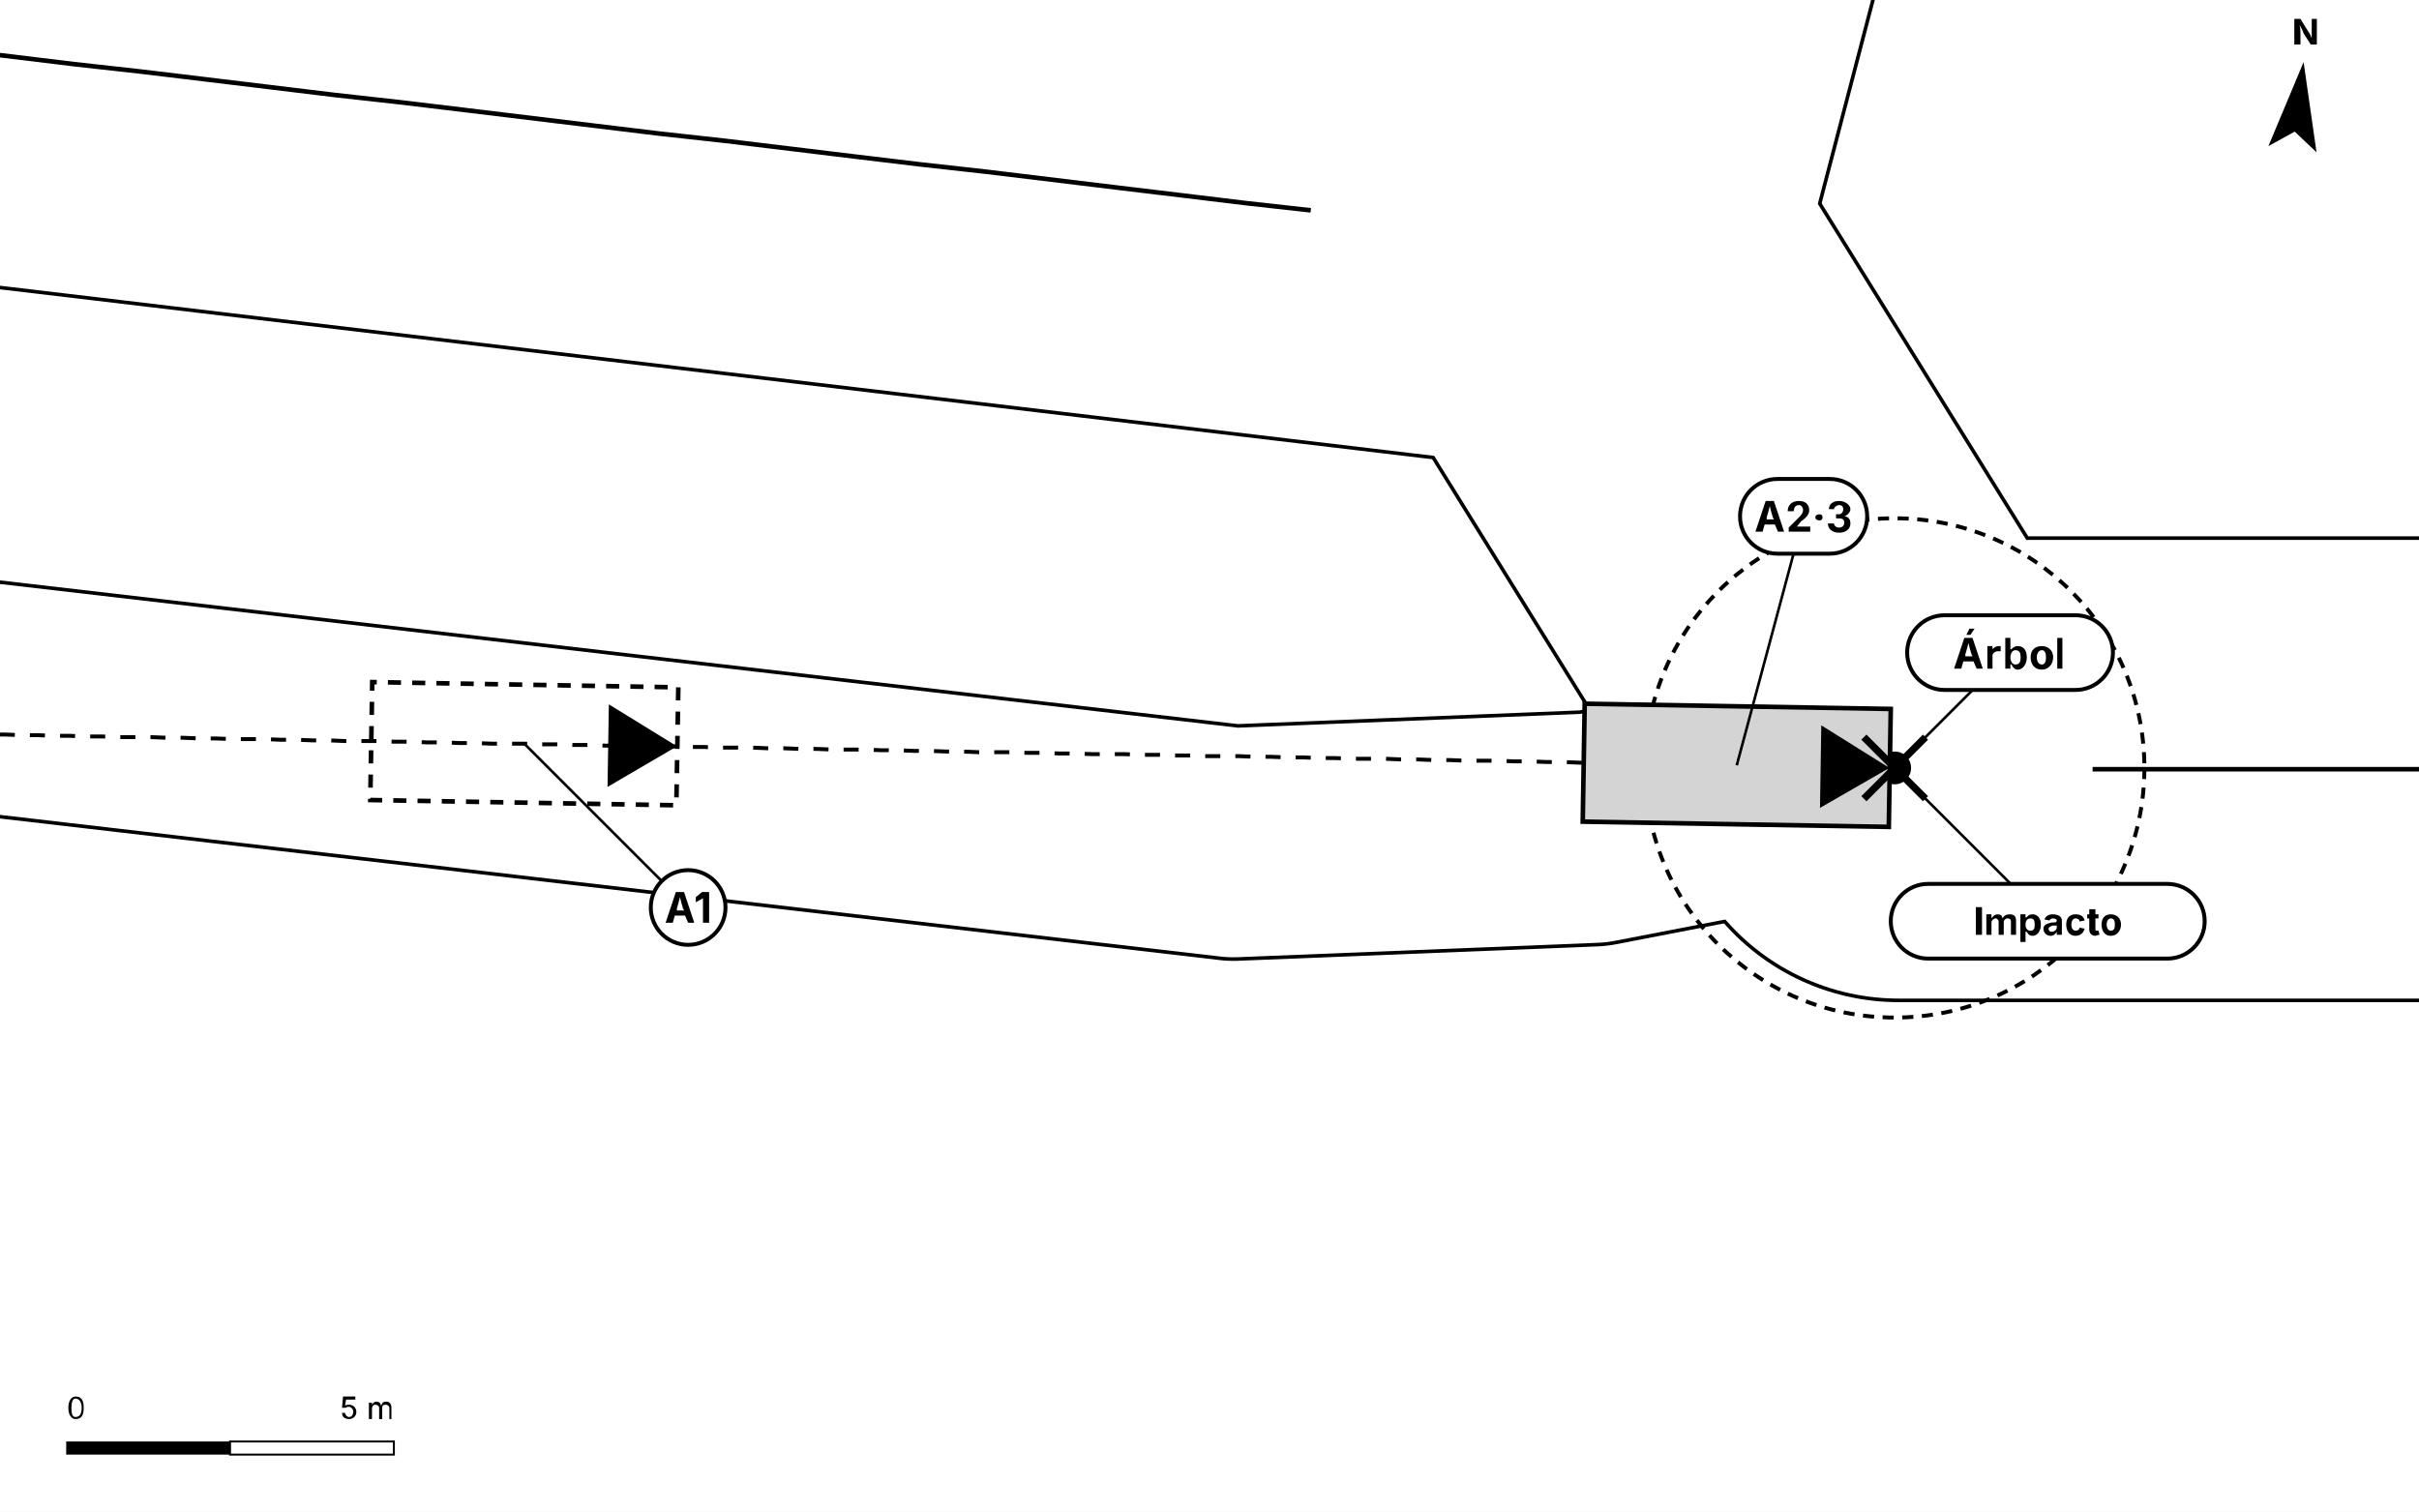
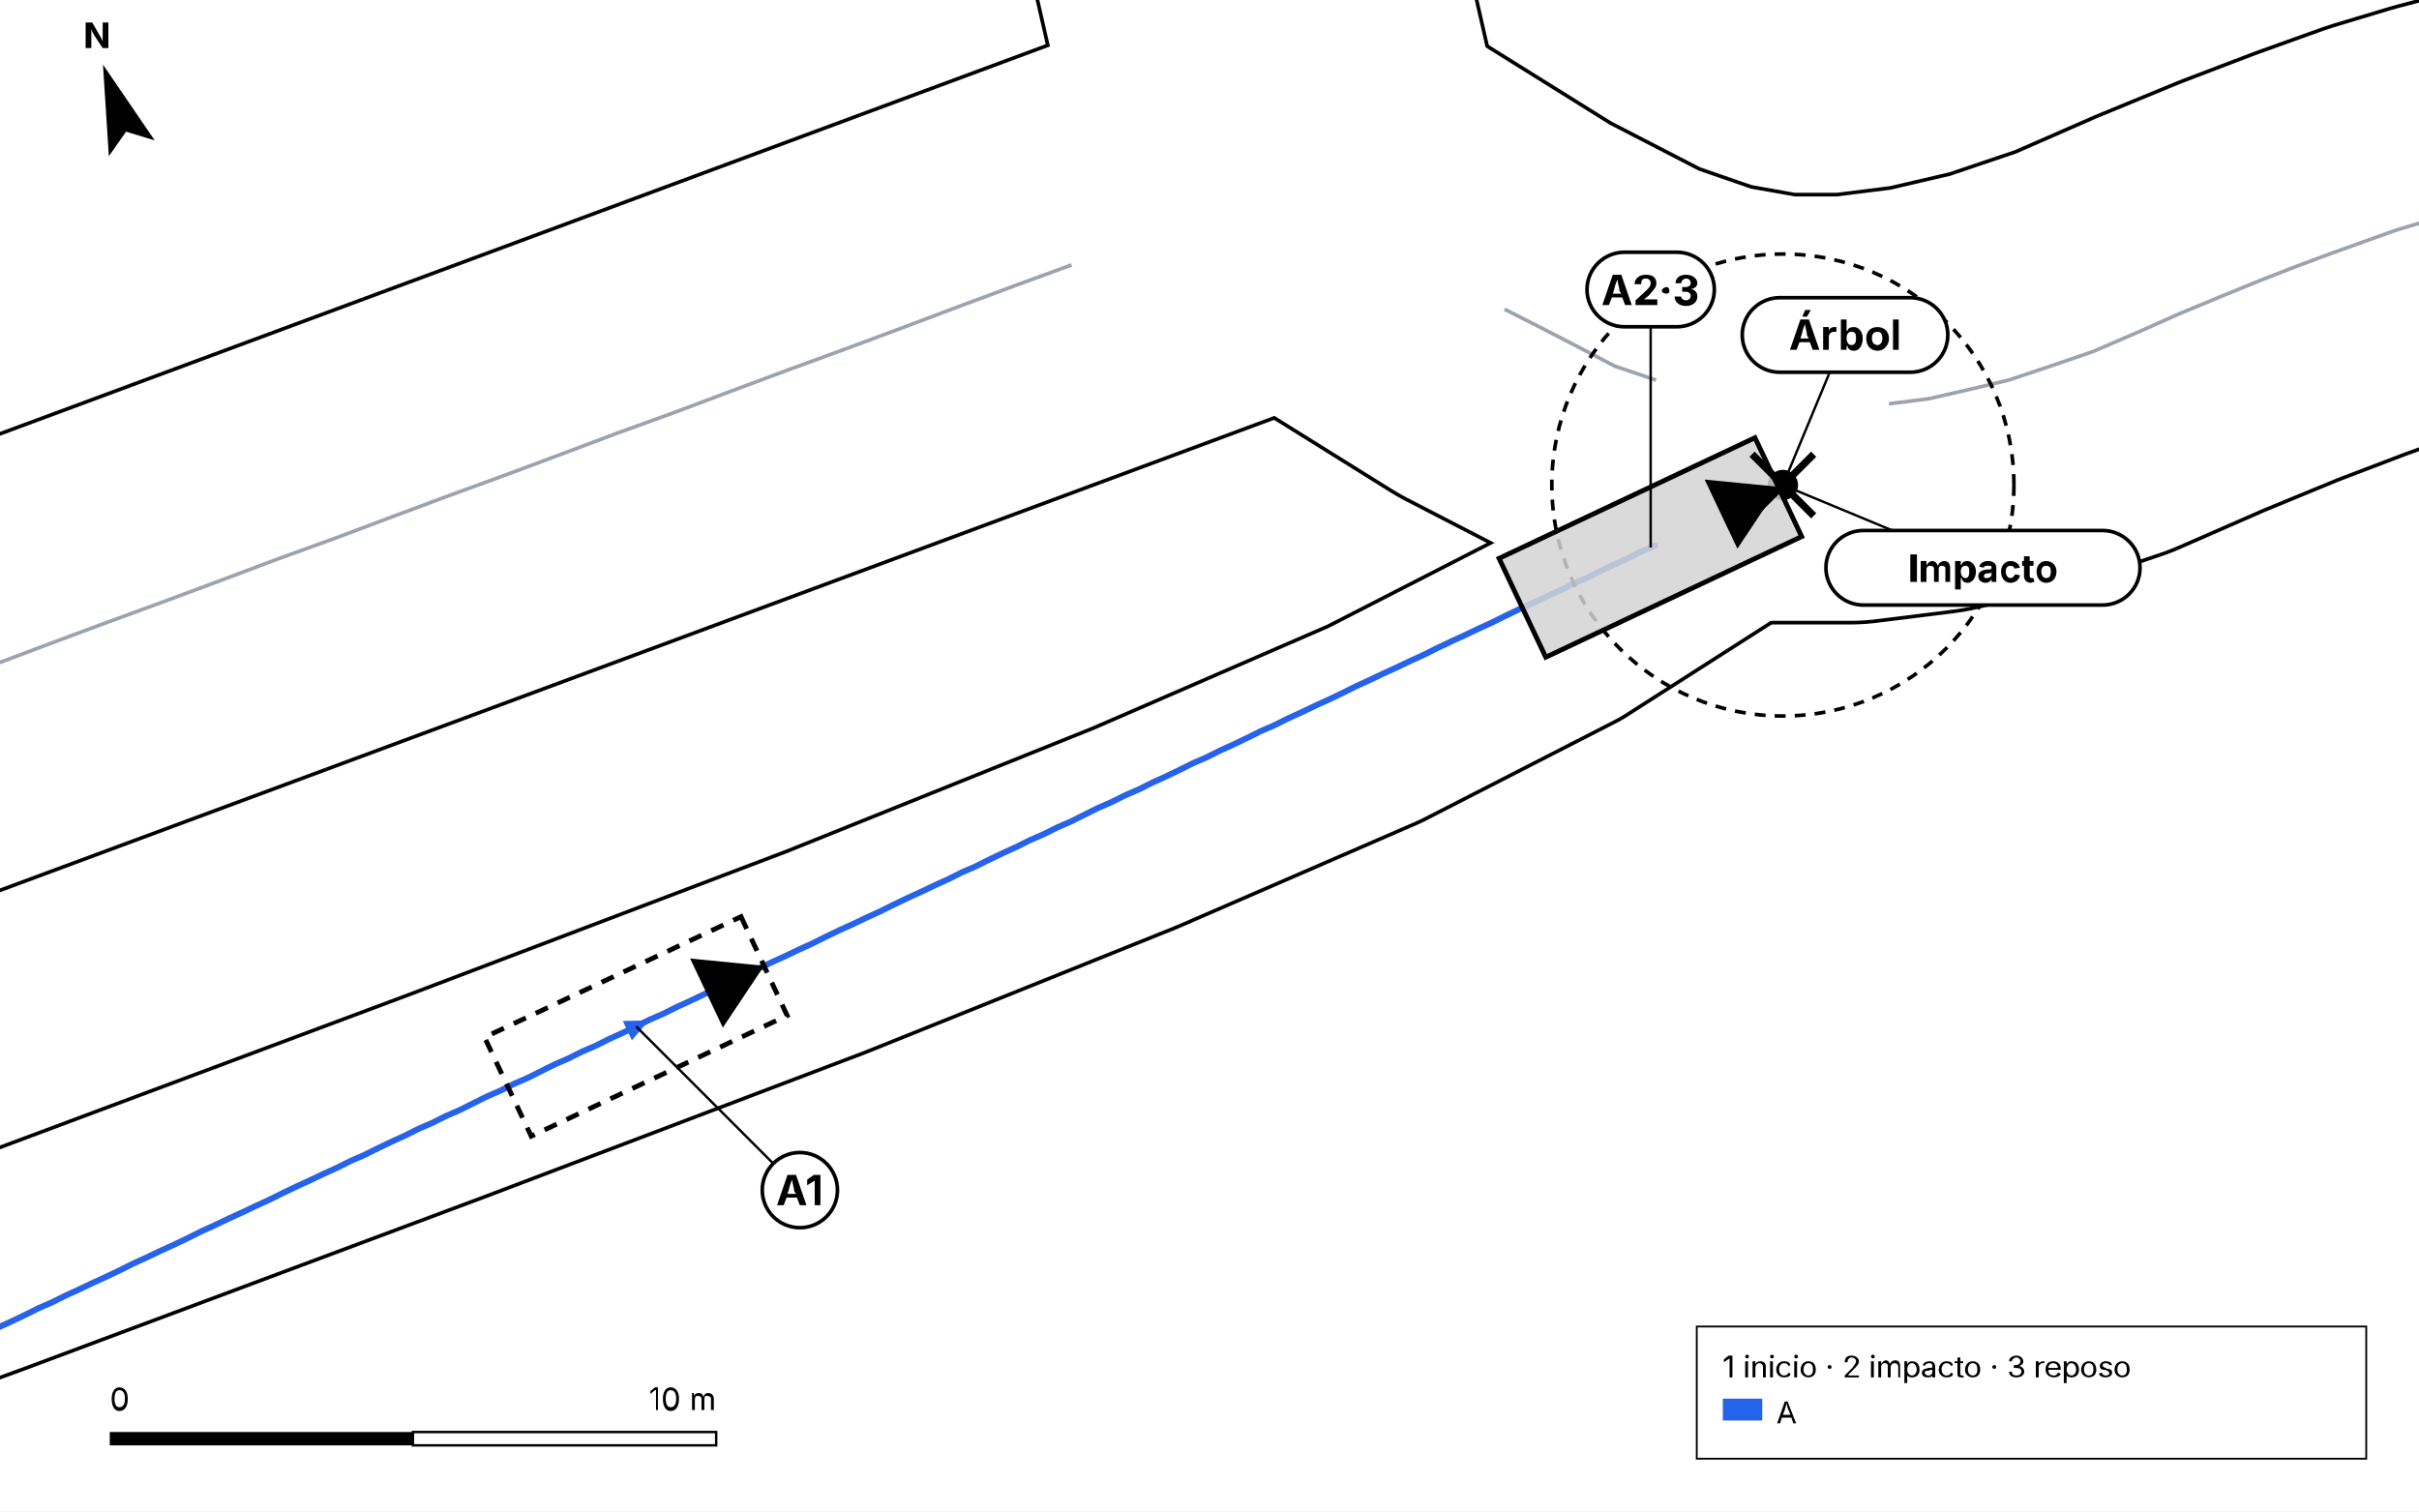
- <svg xmlns="http://www.w3.org/2000/svg" viewBox="-28.91 -11.72 36.91 23.07" preserveAspectRatio="xMidYMid meet" font-family="Inter, system-ui, sans-serif" role="img" aria-label="Croquis de la reconstrucción: la vía, cada vehículo antes del impacto, en el impacto y en reposo, el punto de impacto, el norte y la escala.">
-   <rect x="-28.91" y="-11.72" width="36.91" height="23.07" fill="#fff" />
-   <polyline points="38.75,-191.33 33.32,-167.52 24.91,-134.55 23.18,-126.9 16.43,-97.37 8.46,-62.42 0.09,-27.28 -4.94,-8.04" fill="none" stroke="#000" stroke-width="7.11" stroke-linejoin="round" stroke-linecap="round" />
-   <polyline points="0.8,198.4 2.81,176.83 8.97,93.41 10.36,77.42 16.58,8.95 16.55,5.33" fill="none" stroke="#000" stroke-width="7.11" stroke-linejoin="round" stroke-linecap="round" />
-   <polyline points="16.55,5.33 15.43,2.48 12.61,0.63 8.93,0.02 0.06,0.02 -4.94,-8.04" fill="none" stroke="#000" stroke-width="7.11" stroke-linejoin="round" stroke-linecap="round" />
-   <polyline points="-4.94,-8.04 -76.41,-16.52 -105.38,-19.26 -117.8,-20.6 -160.59,-24.55 -202.33,-28.54" fill="none" stroke="#000" stroke-width="7.11" stroke-linejoin="round" stroke-linecap="round" />
-   <polyline points="-106.7,-10.07 -226.41,-21.98" fill="none" stroke="#000" stroke-width="3.61" stroke-linejoin="round" stroke-linecap="round" />
-   <polyline points="0.06,0.02 -4.6,0.92 -10.09,1.14 -101.21,-9.44 -106.7,-10.07" fill="none" stroke="#000" stroke-width="3.61" stroke-linejoin="round" stroke-linecap="round" />
-   <polyline points="38.75,-191.33 33.32,-167.52 24.91,-134.55 23.18,-126.9 16.43,-97.37 8.46,-62.42 0.09,-27.28 -4.94,-8.04" fill="none" stroke="#fff" stroke-opacity="1" stroke-width="7" stroke-linejoin="round" stroke-linecap="round" />
-   <polyline points="0.8,198.4 2.81,176.83 8.97,93.41 10.36,77.42 16.58,8.95 16.55,5.33" fill="none" stroke="#fff" stroke-opacity="1" stroke-width="7" stroke-linejoin="round" stroke-linecap="round" />
-   <polyline points="16.55,5.33 15.43,2.48 12.61,0.63 8.93,0.02 0.06,0.02 -4.94,-8.04" fill="none" stroke="#fff" stroke-opacity="1" stroke-width="7" stroke-linejoin="round" stroke-linecap="round" />
-   <polyline points="-4.94,-8.04 -76.41,-16.52 -105.38,-19.26 -117.8,-20.6 -160.59,-24.55 -202.33,-28.54" fill="none" stroke="#fff" stroke-opacity="1" stroke-width="7" stroke-linejoin="round" stroke-linecap="round" />
-   <polyline points="-106.7,-10.07 -226.41,-21.98" fill="none" stroke="#fff" stroke-opacity="1" stroke-width="3.5" stroke-linejoin="round" stroke-linecap="round" />
-   <polyline points="0.06,0.02 -4.6,0.92 -10.09,1.14 -101.21,-9.44 -106.7,-10.07" fill="none" stroke="#fff" stroke-opacity="1" stroke-width="3.5" stroke-linejoin="round" stroke-linecap="round" />
-   <polyline points="38.75,-191.33 38.53,-190.38 38.31,-189.42 38.1,-188.47 37.88,-187.52 37.66,-186.57 37.45,-185.61 37.23,-184.66 37.01,-183.71 36.79,-182.76 36.58,-181.81 36.36,-180.85 36.14,-179.9 35.92,-178.95 35.71,-178 35.49,-177.04 35.27,-176.09 35.05,-175.14 34.84,-174.19 34.62,-173.23 34.4,-172.28 34.19,-171.33 33.97,-170.38 33.75,-169.42 33.53,-168.47 33.32,-167.52 33.08,-166.58 32.84,-165.63 32.6,-164.69 32.36,-163.75 32.12,-162.81 31.88,-161.87 31.64,-160.92 31.4,-159.98 31.16,-159.04 30.92,-158.1 30.68,-157.16 30.44,-156.21 30.2,-155.27 29.96,-154.33 29.72,-153.39 29.48,-152.45 29.24,-151.5 29,-150.56 28.76,-149.62 28.52,-148.68 28.28,-147.74 28.04,-146.79 27.8,-145.85 27.56,-144.91 27.31,-143.97 27.07,-143.03 26.83,-142.08 26.59,-141.14 26.35,-140.2 26.11,-139.26 25.87,-138.32 25.63,-137.37 25.39,-136.43 25.15,-135.49 24.91,-134.55 24.7,-133.59 24.48,-132.64 24.26,-131.68 24.05,-130.72 23.83,-129.77 23.61,-128.81 23.39,-127.86 23.18,-126.9 22.96,-125.95 22.74,-125 22.52,-124.04 22.31,-123.09 22.09,-122.14 21.87,-121.19 21.65,-120.23 21.44,-119.28 21.22,-118.33 21,-117.38 20.78,-116.42 20.57,-115.47 20.35,-114.52 20.13,-113.57 19.91,-112.61 19.7,-111.66 19.48,-110.71 19.26,-109.75 19.04,-108.8 18.82,-107.85 18.61,-106.9 18.39,-105.94 18.17,-104.99 17.95,-104.04 17.74,-103.09 17.52,-102.13 17.3,-101.18 17.08,-100.23 16.87,-99.28 16.65,-98.32 16.43,-97.37 16.21,-96.4 15.99,-95.43 15.77,-94.46 15.55,-93.49 15.32,-92.52 15.1,-91.55 14.88,-90.58 14.66,-89.6 14.44,-88.63 14.22,-87.66 14,-86.69 13.78,-85.72 13.55,-84.75 13.33,-83.78 13.11,-82.81 12.89,-81.84 12.67,-80.87 12.45,-79.9 12.23,-78.92 12,-77.95 11.78,-76.98 11.56,-76.01 11.34,-75.04 11.12,-74.07 10.9,-73.1 10.68,-72.13 10.46,-71.16 10.23,-70.19 10.01,-69.21 9.79,-68.24 9.57,-67.27 9.35,-66.3 9.13,-65.33 8.91,-64.36 8.69,-63.39 8.46,-62.42 8.24,-61.47 8.01,-60.52 7.78,-59.57 7.56,-58.62 7.33,-57.67 7.11,-56.72 6.88,-55.77 6.65,-54.82 6.43,-53.87 6.2,-52.92 5.97,-51.97 5.75,-51.02 5.52,-50.07 5.3,-49.12 5.07,-48.17 4.84,-47.22 4.62,-46.27 4.39,-45.32 4.16,-44.37 3.94,-43.42 3.71,-42.47 3.49,-41.52 3.26,-40.58 3.03,-39.63 2.81,-38.68 2.58,-37.73 2.35,-36.78 2.13,-35.83 1.9,-34.88 1.68,-33.93 1.45,-32.98 1.22,-32.03 1,-31.08 0.77,-30.13 0.54,-29.18 0.32,-28.23 0.09,-27.28 -0.16,-26.32 -0.41,-25.36 -0.66,-24.39 -0.91,-23.43 -1.17,-22.47 -1.42,-21.51 -1.67,-20.54 -1.92,-19.58 -2.17,-18.62 -2.42,-17.66 -2.67,-16.7 -2.93,-15.73 -3.18,-14.77 -3.43,-13.81 -3.68,-12.85 -3.93,-11.88" fill="none" stroke="#000" stroke-width="0.07" />
-   <polyline points="0.8,198.4 0.89,197.42 0.98,196.44 1.07,195.46 1.17,194.48 1.26,193.5 1.35,192.52 1.44,191.54 1.53,190.56 1.62,189.57 1.71,188.59 1.8,187.61 1.89,186.63 1.99,185.65 2.08,184.67 2.17,183.69 2.26,182.71 2.35,181.73 2.44,180.75 2.53,179.77 2.62,178.79 2.71,177.81 2.81,176.83 2.88,175.84 2.95,174.84 3.03,173.85 3.1,172.86 3.17,171.86 3.25,170.87 3.32,169.88 3.39,168.88 3.47,167.89 3.54,166.9 3.61,165.91 3.69,164.91 3.76,163.92 3.83,162.93 3.91,161.93 3.98,160.94 4.05,159.95 4.13,158.95 4.2,157.96 4.27,156.97 4.35,155.97 4.42,154.98 4.49,153.99 4.57,152.99 4.64,152 4.71,151.01 4.79,150.02 4.86,149.02 4.93,148.03 5.01,147.04 5.08,146.04 5.15,145.05 5.23,144.06 5.3,143.06 5.37,142.07 5.45,141.08 5.52,140.08 5.59,139.09 5.67,138.1 5.74,137.1 5.81,136.11 5.89,135.12 5.96,134.13 6.03,133.13 6.11,132.14 6.18,131.15 6.25,130.15 6.33,129.16 6.4,128.17 6.47,127.17 6.55,126.18 6.62,125.19 6.69,124.19 6.77,123.2 6.84,122.21 6.91,121.22 6.99,120.22 7.06,119.23 7.13,118.24 7.21,117.24 7.28,116.25 7.35,115.26 7.43,114.26 7.5,113.27 7.57,112.28 7.65,111.28 7.72,110.29 7.79,109.3 7.87,108.3 7.94,107.31 8.01,106.32 8.09,105.33 8.16,104.33 8.23,103.34 8.31,102.35 8.38,101.35 8.45,100.36 8.53,99.37 8.6,98.37 8.67,97.38 8.75,96.39 8.82,95.39 8.89,94.4 8.97,93.41 9.05,92.47 9.13,91.53 9.21,90.59 9.29,89.65 9.38,88.71 9.46,87.77 9.54,86.83 9.62,85.89 9.71,84.94 9.79,84 9.87,83.06 9.95,82.12 10.03,81.18 10.12,80.24 10.2,79.3 10.28,78.36 10.36,77.42 10.45,76.43 10.54,75.44 10.63,74.44 10.72,73.45 10.81,72.46 10.9,71.47 10.99,70.48 11.08,69.48 11.17,68.49 11.26,67.5 11.35,66.51 11.44,65.51 11.53,64.52 11.62,63.53 11.71,62.54 11.8,61.54 11.89,60.55 11.99,59.56 12.08,58.57 12.17,57.58 12.26,56.58 12.35,55.59 12.44,54.6 12.53,53.61 12.62,52.61 12.71,51.62 12.8,50.63 12.89,49.64 12.98,48.64 13.07,47.65 13.16,46.66 13.25,45.67 13.34,44.67 13.43,43.68 13.52,42.69 13.61,41.7 13.7,40.71 13.79,39.71 13.88,38.72 13.97,37.73 14.06,36.74 14.15,35.74 14.24,34.75 14.33,33.76 14.42,32.77 14.51,31.77 14.6,30.78 14.69,29.79 14.78,28.8 14.87,27.8 14.96,26.81 15.05,25.82 15.14,24.83 15.23,23.84 15.32,22.84 15.41,21.85 15.5,20.86 15.59,19.87 15.68,18.87 15.77,17.88 15.86,16.89 15.95,15.9 16.04,14.9 16.13,13.91 16.22,12.92 16.31,11.93 16.4,10.93 16.49,9.94 16.58,8.95 16.57,8.04 16.56,7.14 16.56,6.23 16.55,5.33" fill="none" stroke="#000" stroke-width="0.07" />
-   <polyline points="16.55,5.33 16.27,4.61 15.99,3.9 15.71,3.19 15.43,2.48 14.72,2.02 14.02,1.56 13.31,1.09 12.61,0.63 11.69,0.48 10.77,0.33 9.85,0.18 8.93,0.02 7.94,0.02 6.96,0.02 5.97,0.02 4.99,0.02 4,0.02 3.02,0.02" fill="none" stroke="#000" stroke-width="0.07" />
-   <polyline points="-8.91,-8.51 -9.9,-8.62 -10.89,-8.74 -11.89,-8.86 -12.88,-8.98 -13.87,-9.1 -14.86,-9.21 -15.86,-9.33 -16.85,-9.45 -17.84,-9.57 -18.84,-9.68 -19.83,-9.8 -20.82,-9.92 -21.81,-10.04 -22.81,-10.16 -23.8,-10.27 -24.79,-10.39 -25.78,-10.51 -26.78,-10.63 -27.77,-10.74 -28.76,-10.86 -29.75,-10.98 -30.75,-11.1 -31.74,-11.22 -32.73,-11.33 -33.73,-11.45 -34.72,-11.57 -35.71,-11.69 -36.7,-11.8 -37.7,-11.92 -38.69,-12.04 -39.68,-12.16 -40.67,-12.28 -41.67,-12.39 -42.66,-12.51 -43.65,-12.63 -44.65,-12.75 -45.64,-12.86 -46.63,-12.98 -47.62,-13.1 -48.62,-13.22 -49.61,-13.34 -50.6,-13.45 -51.59,-13.57 -52.59,-13.69 -53.58,-13.81 -54.57,-13.92 -55.56,-14.04 -56.56,-14.16 -57.55,-14.28 -58.54,-14.4 -59.54,-14.51 -60.53,-14.63 -61.52,-14.75 -62.51,-14.87 -63.51,-14.98 -64.5,-15.1 -65.49,-15.22 -66.48,-15.34 -67.48,-15.46 -68.47,-15.57 -69.46,-15.69 -70.45,-15.81 -71.45,-15.93 -72.44,-16.04 -73.43,-16.16 -74.43,-16.28 -75.42,-16.4 -76.41,-16.52 -77.38,-16.61 -78.34,-16.7 -79.31,-16.79 -80.27,-16.88 -81.24,-16.97 -82.2,-17.07 -83.17,-17.16 -84.14,-17.25 -85.1,-17.34 -86.07,-17.43 -87.03,-17.52 -88,-17.61 -88.96,-17.71 -89.93,-17.8 -90.89,-17.89 -91.86,-17.98 -92.83,-18.07 -93.79,-18.16 -94.76,-18.26 -95.72,-18.35 -96.69,-18.44 -97.65,-18.53 -98.62,-18.62 -99.58,-18.71 -100.55,-18.81 -101.52,-18.9 -102.48,-18.99 -103.45,-19.08 -104.41,-19.17 -105.38,-19.26 -106.33,-19.37 -107.29,-19.47 -108.24,-19.57 -109.2,-19.68 -110.15,-19.78 -111.11,-19.88 -112.06,-19.98 -113.02,-20.09 -113.98,-20.19 -114.93,-20.29 -115.89,-20.4 -116.84,-20.5 -117.8,-20.6 -118.79,-20.7 -119.79,-20.79 -120.78,-20.88 -121.78,-20.97 -122.77,-21.06 -123.77,-21.15 -124.76,-21.25 -125.76,-21.34 -126.75,-21.43 -127.75,-21.52 -128.74,-21.61 -129.74,-21.7 -130.73,-21.8 -131.73,-21.89 -132.72,-21.98 -133.72,-22.07 -134.71,-22.16 -135.71,-22.25 -136.7,-22.35 -137.7,-22.44 -138.69,-22.53 -139.69,-22.62 -140.68,-22.71 -141.68,-22.8 -142.67,-22.9 -143.67,-22.99 -144.66,-23.08 -145.66,-23.17 -146.65,-23.26 -147.65,-23.35 -148.64,-23.45 -149.64,-23.54 -150.64,-23.63 -151.63,-23.72 -152.63,-23.81 -153.62,-23.9 -154.62,-24 -155.61,-24.09 -156.61,-24.18 -157.6,-24.27 -158.6,-24.36 -159.59,-24.45 -160.59,-24.55 -161.58,-24.64 -162.57,-24.74 -163.57,-24.83 -164.56,-24.93 -165.56,-25.02 -166.55,-25.12 -167.54,-25.21 -168.54,-25.31 -169.53,-25.4 -170.53,-25.5 -171.52,-25.59 -172.51,-25.69 -173.51,-25.78 -174.5,-25.88 -175.5,-25.97 -176.49,-26.07 -177.48,-26.16 -178.48,-26.26 -179.47,-26.35 -180.47,-26.45 -181.46,-26.54 -182.45,-26.64 -183.45,-26.73 -184.44,-26.83 -185.43,-26.93 -186.43,-27.02 -187.42,-27.12 -188.42,-27.21 -189.41,-27.31 -190.4,-27.4 -191.4,-27.5 -192.39,-27.59 -193.39,-27.69 -194.38,-27.78 -195.37,-27.88 -196.37,-27.97 -197.36,-28.07 -198.36,-28.16 -199.35,-28.26 -200.34,-28.35 -201.34,-28.45 -202.33,-28.54" fill="none" stroke="#000" stroke-width="0.07" />
-   <polyline points="-39.49,-0.69 -39.24,-0.69 -38.99,-0.68 -38.74,-0.68 -38.5,-0.67 -38.25,-0.67 -38,-0.67 -37.75,-0.66 -37.51,-0.66 -37.26,-0.65 -37.01,-0.65 -36.76,-0.64 -36.52,-0.64 -36.27,-0.64 -36.02,-0.63 -35.77,-0.63 -35.52,-0.62 -35.28,-0.62 -35.03,-0.61 -34.78,-0.61 -34.53,-0.6 -34.29,-0.6 -34.04,-0.6 -33.79,-0.59 -33.54,-0.59 -33.3,-0.58 -33.05,-0.58 -32.8,-0.57 -32.55,-0.57 -32.3,-0.57 -32.06,-0.56 -31.81,-0.56 -31.56,-0.55 -31.31,-0.55 -31.07,-0.54 -30.82,-0.54 -30.57,-0.54 -30.32,-0.53 -30.08,-0.53 -29.83,-0.52 -29.58,-0.52 -29.33,-0.51 -29.08,-0.51 -28.84,-0.51 -28.59,-0.5 -28.34,-0.5 -28.09,-0.49 -27.85,-0.49 -27.6,-0.48 -27.35,-0.48 -27.1,-0.47 -26.86,-0.47 -26.61,-0.47 -26.36,-0.46 -26.11,-0.46 -25.86,-0.45 -25.62,-0.45 -25.37,-0.44 -25.12,-0.44 -24.87,-0.44 -24.63,-0.43 -24.38,-0.43 -24.13,-0.42 -23.88,-0.42 -23.64,-0.41 -23.39,-0.41 -23.14,-0.41 -22.89,-0.4 -22.64,-0.4 -22.4,-0.39 -22.15,-0.39 -21.9,-0.38 -21.65,-0.38 -21.41,-0.37 -21.16,-0.37 -20.91,-0.37 -20.66,-0.36 -20.42,-0.36 -20.17,-0.35 -19.92,-0.35 -19.67,-0.34 -19.42,-0.34 -19.18,-0.34 -18.93,-0.33 -18.68,-0.33 -18.43,-0.32 -18.19,-0.32 -17.94,-0.31 -17.69,-0.31 -17.44,-0.31 -17.2,-0.3 -16.95,-0.3 -16.7,-0.29 -16.45,-0.29 -16.2,-0.28 -15.96,-0.28 -15.71,-0.28 -15.46,-0.27 -15.21,-0.27 -14.97,-0.26 -14.72,-0.26 -14.47,-0.25 -14.22,-0.25 -13.98,-0.24 -13.73,-0.24 -13.48,-0.24 -13.23,-0.23 -12.99,-0.23 -12.74,-0.22 -12.49,-0.22 -12.24,-0.21 -11.99,-0.21 -11.75,-0.21 -11.5,-0.2 -11.25,-0.2 -11,-0.19 -10.76,-0.19 -10.51,-0.18 -10.26,-0.18 -10.01,-0.18 -9.77,-0.17 -9.52,-0.17 -9.27,-0.16 -9.02,-0.16 -8.77,-0.15 -8.53,-0.15 -8.28,-0.14 -8.03,-0.14 -7.78,-0.14 -7.54,-0.13 -7.29,-0.13 -7.04,-0.12 -6.79,-0.12 -6.55,-0.11 -6.3,-0.11 -6.05,-0.11 -5.8,-0.1 -5.55,-0.1 -5.31,-0.09 -5.06,-0.09 -4.81,-0.08 -4.56,-0.08 -4.32,-0.08 -4.07,-0.07 -3.82,-0.07 -3.57,-0.06 -3.33,-0.06 -3.08,-0.05 -2.83,-0.05 -2.58,-0.04 -2.33,-0.04 -2.35,-0.04 -2.36,-0.04 -2.37,-0.04 -2.38,-0.04 -2.38,-0.04 -2.39,-0.04 -2.4,-0.04 -2.4,-0.04 -2.41,-0.04 -2.41,-0.04 -2.41,-0.04 -2.41,-0.04 -2.41,-0.04 -2.41,-0.04 -2.41,-0.04 -2.41,-0.04 -2.41,-0.04 -2.41,-0.04 -2.41,-0.04 -2.41,-0.04 -2.41,-0.04 -2.41,-0.04 -2.41,-0.04 -2.41,-0.04 -2.41,-0.04 -2.41,-0.04 -2.41,-0.04 -2.41,-0.04 -2.41,-0.04 -2.41,-0.04 -2.41,-0.04 -2.41,-0.04 -2.41,-0.04 -2.41,-0.04 -2.41,-0.04 -2.41,-0.04 -2.41,-0.04 -2.41,-0.04 -2.41,-0.04 -2.41,-0.04 -2.41,-0.04 -2.41,-0.04 -2.41,-0.04 -2.41,-0.04 -2.41,-0.04 -2.41,-0.04 -2.41,-0.04 -2.41,-0.04 -2.41,-0.04 -2.41,-0.04 -2.41,-0.04 -2.41,-0.04 -2.41,-0.04 -2.41,-0.04 -2.41,-0.04 -2.41,-0.04 -2.41,-0.04 -2.41,-0.04 -2.41,-0.04 -2.41,-0.04 -2.41,-0.04 -2.41,-0.04 -2.41,-0.04 -2.41,-0.04 -2.41,-0.04 -2.41,-0.04 -2.41,-0.04 -2.41,-0.04 -2.41,-0.04 -2.41,-0.04 -2.41,-0.04 -2.41,-0.04 -2.41,-0.04 -2.41,-0.04 -2.41,-0.04 -2.41,-0.04 -2.41,-0.04 -2.41,-0.04 -2.41,-0.04 -2.41,-0.04 -2.41,-0.04 -2.41,-0.04 -2.41,-0.04 -2.41,-0.04 -2.41,-0.04 -2.41,-0.04 -2.41,-0.04 -2.41,-0.04 -2.41,-0.04 -2.41,-0.04 -2.41,-0.04 -2.41,-0.04 -2.41,-0.04 -2.41,-0.04 -2.41,-0.04 -2.41,-0.04 -2.41,-0.04 -2.41,-0.04 -2.41,-0.04 -2.41,-0.04 -2.41,-0.04 -2.41,-0.04 -2.41,-0.04 -2.41,-0.04 -2.41,-0.04 -2.41,-0.04 -2.41,-0.04 -2.41,-0.04 -2.41,-0.04 -2.41,-0.04 -2.41,-0.04 -2.41,-0.04 -2.41,-0.04" fill="none" stroke="#000" stroke-width="0.06" stroke-dasharray="0.23 0.23" />
-   <circle cx="0" cy="0" r="3.81" fill="none" stroke="#000" stroke-width="0.06" stroke-dasharray="0.17 0.13" data-objeto="obj-1" />
+ <svg xmlns="http://www.w3.org/2000/svg" viewBox="-29.4 -8 39.89 24.93" preserveAspectRatio="xMidYMid meet" font-family="Inter, system-ui, sans-serif" role="img" aria-label="Croquis de la reconstrucción: la vía, cada vehículo antes del impacto, en el impacto y en reposo, el punto de impacto, el norte y la escala.">
+   <rect x="-29.4" y="-8" width="39.89" height="24.93" fill="#fff" />
+   <polyline points="-49.97,-188.71 -7.99,-5.02" fill="none" stroke="#000" stroke-width="7.12" stroke-linejoin="round" stroke-linecap="round" data-borde="0" data-ancho="7" />
+   <polyline points="88.56,177.54 58.45,101.56 43.92,64.95 34.93,42.37 28.13,25.4 23.53,14.01 20.01,5.41 17.57,-0.41 16.2,-3.45 15.92,-3.71 15.62,-3.94 15.31,-4.14 14.97,-4.32 14.62,-4.48 14.25,-4.61 13.87,-4.71 13.47,-4.79 13.05,-4.84 12.5,-4.8 11.83,-4.69 11.03,-4.48 10.1,-4.2 9.04,-3.82 7.86,-3.37 6.55,-2.83 5.11,-2.2 3.72,-1.73 2.39,-1.42 1.11,-1.26 -0.11,-1.26 -1.41,-1.49 -2.77,-1.96 -4.59,-2.9 -7.99,-5.02" fill="none" stroke="#000" stroke-width="7.12" stroke-linejoin="round" stroke-linecap="round" data-borde="1" data-ancho="7" />
+   <polyline points="-7.99,-5.02 -194.06,63.99" fill="none" stroke="#000" stroke-width="7.12" stroke-linejoin="round" stroke-linecap="round" data-borde="2" data-ancho="7" />
+   <polyline points="0.07,-0.01 -3.56,2.31 -6.74,3.94 -10.68,5.65 -15.78,7.7 -22.05,10.08 -29.6,12.9 -38.46,16.14 -48.61,19.8 -60.06,23.89 -71.84,28.13 -83.94,32.53 -96.38,37.07 -109.14,41.76 -123.99,47.26 -140.93,53.57 -165.24,62.68 -212.74,80.54" fill="none" stroke="#000" stroke-width="3.62" stroke-linejoin="round" stroke-linecap="round" data-borde="3" data-ancho="3.5" />
+   <polyline points="-49.97,-188.71 -7.99,-5.02" fill="none" stroke="#fff" stroke-opacity="1" stroke-width="7" stroke-linejoin="round" stroke-linecap="round" />
+   <polyline points="88.56,177.54 58.45,101.56 43.92,64.95 34.93,42.37 28.13,25.4 23.53,14.01 20.01,5.41 17.57,-0.41 16.2,-3.45 15.92,-3.71 15.62,-3.94 15.31,-4.14 14.97,-4.32 14.62,-4.48 14.25,-4.61 13.87,-4.71 13.47,-4.79 13.05,-4.84 12.5,-4.8 11.83,-4.69 11.03,-4.48 10.1,-4.2 9.04,-3.82 7.86,-3.37 6.55,-2.83 5.11,-2.2 3.72,-1.73 2.39,-1.42 1.11,-1.26 -0.11,-1.26 -1.41,-1.49 -2.77,-1.96 -4.59,-2.9 -7.99,-5.02" fill="none" stroke="#fff" stroke-opacity="1" stroke-width="7" stroke-linejoin="round" stroke-linecap="round" />
+   <polyline points="-7.99,-5.02 -194.06,63.99" fill="none" stroke="#fff" stroke-opacity="1" stroke-width="7" stroke-linejoin="round" stroke-linecap="round" />
+   <polyline points="0.07,-0.01 -3.56,2.31 -6.74,3.94 -10.68,5.65 -15.78,7.7 -22.05,10.08 -29.6,12.9 -38.46,16.14 -48.61,19.8 -60.06,23.89 -71.84,28.13 -83.94,32.53 -96.38,37.07 -109.14,41.76 -123.99,47.26 -140.93,53.57 -165.24,62.68 -212.74,80.54" fill="none" stroke="#fff" stroke-opacity="1" stroke-width="3.5" stroke-linejoin="round" stroke-linecap="round" />
+   <polyline points="-49.97,-188.71 -49.75,-187.74 -49.52,-186.77 -49.3,-185.79 -49.08,-184.82 -48.86,-183.85 -48.64,-182.88 -48.41,-181.91 -48.19,-180.94 -47.97,-179.96 -47.75,-178.99 -47.52,-178.02 -47.3,-177.05 -47.08,-176.08 -46.86,-175.1 -46.64,-174.13 -46.41,-173.16 -46.19,-172.19 -45.97,-171.22 -45.75,-170.24 -45.53,-169.27 -45.3,-168.3 -45.08,-167.33 -44.86,-166.36 -44.64,-165.38 -44.42,-164.41 -44.19,-163.44 -43.97,-162.47 -43.75,-161.5 -43.53,-160.52 -43.3,-159.55 -43.08,-158.58 -42.86,-157.61 -42.64,-156.64 -42.42,-155.67 -42.19,-154.69 -41.97,-153.72 -41.75,-152.75 -41.53,-151.78 -41.31,-150.81 -41.08,-149.83 -40.86,-148.86 -40.64,-147.89 -40.42,-146.92 -40.19,-145.95 -39.97,-144.97 -39.75,-144 -39.53,-143.03 -39.31,-142.06 -39.08,-141.09 -38.86,-140.11 -38.64,-139.14 -38.42,-138.17 -38.2,-137.2 -37.97,-136.23 -37.75,-135.26 -37.53,-134.28 -37.31,-133.31 -37.08,-132.34 -36.86,-131.37 -36.64,-130.4 -36.42,-129.42 -36.2,-128.45 -35.97,-127.48 -35.75,-126.51 -35.53,-125.54 -35.31,-124.56 -35.09,-123.59 -34.86,-122.62 -34.64,-121.65 -34.42,-120.68 -34.2,-119.7 -33.97,-118.73 -33.75,-117.76 -33.53,-116.79 -33.31,-115.82 -33.09,-114.85 -32.86,-113.87 -32.64,-112.9 -32.42,-111.93 -32.2,-110.96 -31.98,-109.99 -31.75,-109.01 -31.53,-108.04 -31.31,-107.07 -31.09,-106.1 -30.86,-105.13 -30.64,-104.15 -30.42,-103.18 -30.2,-102.21 -29.98,-101.24 -29.75,-100.27 -29.53,-99.29 -29.31,-98.32 -29.09,-97.35 -28.87,-96.38 -28.64,-95.41 -28.42,-94.43 -28.2,-93.46 -27.98,-92.49 -27.76,-91.52 -27.53,-90.55 -27.31,-89.58 -27.09,-88.6 -26.87,-87.63 -26.64,-86.66 -26.42,-85.69 -26.2,-84.72 -25.98,-83.74 -25.76,-82.77 -25.53,-81.8 -25.31,-80.83 -25.09,-79.86 -24.87,-78.88 -24.65,-77.91 -24.42,-76.94 -24.2,-75.97 -23.98,-75 -23.76,-74.02 -23.53,-73.05 -23.31,-72.08 -23.09,-71.11 -22.87,-70.14 -22.65,-69.17 -22.42,-68.19 -22.2,-67.22 -21.98,-66.25 -21.76,-65.28 -21.54,-64.31 -21.31,-63.33 -21.09,-62.36 -20.87,-61.39 -20.65,-60.42 -20.42,-59.45 -20.2,-58.47 -19.98,-57.5 -19.76,-56.53 -19.54,-55.56 -19.31,-54.59 -19.09,-53.61 -18.87,-52.64 -18.65,-51.67 -18.43,-50.7 -18.2,-49.73 -17.98,-48.76 -17.76,-47.78 -17.54,-46.81 -17.31,-45.84 -17.09,-44.87 -16.87,-43.9 -16.65,-42.92 -16.43,-41.95 -16.2,-40.98 -15.98,-40.01 -15.76,-39.04 -15.54,-38.06 -15.32,-37.09 -15.09,-36.12 -14.87,-35.15 -14.65,-34.18 -14.43,-33.2 -14.2,-32.23 -13.98,-31.26 -13.76,-30.29 -13.54,-29.32 -13.32,-28.34 -13.09,-27.37 -12.87,-26.4 -12.65,-25.43 -12.43,-24.46 -12.21,-23.49 -11.98,-22.51 -11.76,-21.54 -11.54,-20.57 -11.32,-19.6 -11.09,-18.63 -10.87,-17.65 -10.65,-16.68 -10.43,-15.71 -10.21,-14.74 -9.98,-13.77 -9.76,-12.79 -9.54,-11.82 -9.32,-10.85 -9.1,-9.88 -8.87,-8.91" fill="none" stroke="#9ca3af" stroke-width="0.06" data-carril="si" />
+   <polyline points="88.56,177.54 88.19,176.61 87.83,175.68 87.46,174.76 87.09,173.83 86.72,172.91 86.36,171.98 85.99,171.05 85.62,170.13 85.26,169.2 84.89,168.27 84.52,167.35 84.15,166.42 83.79,165.49 83.42,164.57 83.05,163.64 82.69,162.71 82.32,161.79 81.95,160.86 81.58,159.93 81.22,159.01 80.85,158.08 80.48,157.15 80.12,156.23 79.75,155.3 79.38,154.37 79.01,153.45 78.65,152.52 78.28,151.6 77.91,150.67 77.55,149.74 77.18,148.82 76.81,147.89 76.44,146.96 76.08,146.04 75.71,145.11 75.34,144.18 74.98,143.26 74.61,142.33 74.24,141.4 73.87,140.48 73.51,139.55 73.14,138.62 72.77,137.7 72.41,136.77 72.04,135.84 71.67,134.92 71.3,133.99 70.94,133.06 70.57,132.14 70.2,131.21 69.84,130.29 69.47,129.36 69.1,128.43 68.73,127.51 68.37,126.58 68,125.65 67.63,124.73 67.26,123.8 66.9,122.87 66.53,121.95 66.16,121.02 65.8,120.09 65.43,119.17 65.06,118.24 64.69,117.31 64.33,116.39 63.96,115.46 63.59,114.53 63.23,113.61 62.86,112.68 62.49,111.75 62.12,110.83 61.76,109.9 61.39,108.97 61.02,108.05 60.66,107.12 60.29,106.2 59.92,105.27 59.55,104.34 59.19,103.42 58.82,102.49 58.45,101.56 58.09,100.65 57.73,99.73 57.36,98.82 57,97.9 56.64,96.99 56.27,96.07 55.91,95.16 55.55,94.24 55.18,93.32 54.82,92.41 54.46,91.49 54.09,90.58 53.73,89.66 53.37,88.75 53,87.83 52.64,86.92 52.28,86 51.91,85.09 51.55,84.17 51.19,83.26 50.82,82.34 50.46,81.43 50.1,80.51 49.73,79.6 49.37,78.68 49.01,77.76 48.64,76.85 48.28,75.93 47.92,75.02 47.55,74.1 47.19,73.19 46.83,72.27 46.46,71.36 46.1,70.44 45.74,69.53 45.37,68.61 45.01,67.7 44.65,66.78 44.28,65.87 43.92,64.95 43.56,64.05 43.2,63.14 42.84,62.24 42.48,61.34 42.12,60.44 41.76,59.53 41.4,58.63 41.04,57.73 40.68,56.82 40.32,55.92 39.96,55.02 39.61,54.11 39.25,53.21 38.89,52.31 38.53,51.4 38.17,50.5 37.81,49.6 37.45,48.7 37.09,47.79 36.73,46.89 36.37,45.99 36.01,45.08 35.65,44.18 35.29,43.28 34.93,42.37 34.57,41.48 34.21,40.59 33.86,39.69 33.5,38.8 33.14,37.91 32.78,37.01 32.43,36.12 32.07,35.23 31.71,34.33 31.35,33.44 30.99,32.54 30.64,31.65 30.28,30.76 29.92,29.86 29.56,28.97 29.21,28.08 28.85,27.18 28.49,26.29 28.13,25.4 27.78,24.52 27.43,23.64 27.07,22.77 26.72,21.89 26.36,21.02 26.01,20.14 25.66,19.27 25.3,18.39 24.95,17.51 24.59,16.64 24.24,15.76 23.89,14.89 23.53,14.01 23.18,13.15 22.83,12.29 22.47,11.43 22.12,10.57 21.77,9.71 21.42,8.85 21.07,7.99 20.71,7.13 20.36,6.27 20.01,5.41 19.66,4.58 19.31,3.75 18.96,2.91 18.61,2.08 18.26,1.25 17.92,0.42 17.57,-0.41 17.23,-1.17 16.89,-1.93 16.55,-2.69 16.2,-3.45 15.92,-3.71 15.62,-3.94 15.31,-4.14 14.97,-4.32 14.62,-4.48 14.25,-4.61 13.87,-4.71 13.47,-4.79 13.05,-4.84 12.5,-4.8 11.83,-4.69 11.03,-4.48 10.1,-4.2 9.57,-4.01 9.04,-3.82 8.45,-3.6 7.86,-3.37 7.2,-3.1 6.55,-2.83 5.83,-2.51 5.11,-2.2 4.41,-1.96 3.72,-1.73 3.05,-1.57 2.39,-1.42 1.75,-1.34" fill="none" stroke="#9ca3af" stroke-width="0.06" data-carril="si" />
+   <polyline points="-2.09,-1.73 -2.77,-1.96 -3.38,-2.28 -3.98,-2.59 -4.59,-2.9" fill="none" stroke="#9ca3af" stroke-width="0.06" data-carril="si" />
+   <polyline points="-11.73,-3.63 -12.66,-3.29 -13.6,-2.94 -14.53,-2.59 -15.47,-2.24 -16.4,-1.9 -17.34,-1.55 -18.27,-1.2 -19.21,-0.86 -20.14,-0.51 -21.08,-0.16 -22.01,0.18 -22.95,0.53 -23.88,0.88 -24.82,1.22 -25.75,1.57 -26.69,1.92 -27.62,2.26 -28.56,2.61 -29.49,2.96 -30.43,3.3 -31.36,3.65 -32.3,4 -33.23,4.34 -34.17,4.69 -35.1,5.04 -36.04,5.38 -36.97,5.73 -37.91,6.08 -38.84,6.42 -39.78,6.77 -40.71,7.12 -41.65,7.47 -42.58,7.81 -43.52,8.16 -44.45,8.51 -45.39,8.85 -46.32,9.2 -47.26,9.55 -48.19,9.89 -49.13,10.24 -50.06,10.59 -51,10.93 -51.93,11.28 -52.87,11.63 -53.8,11.97 -54.74,12.32 -55.67,12.67 -56.61,13.01 -57.54,13.36 -58.48,13.71 -59.41,14.05 -60.35,14.4 -61.28,14.75 -62.22,15.09 -63.15,15.44 -64.09,15.79 -65.02,16.13 -65.96,16.48 -66.89,16.83 -67.83,17.18 -68.76,17.52 -69.7,17.87 -70.63,18.22 -71.57,18.56 -72.5,18.91 -73.44,19.26 -74.37,19.6 -75.31,19.95 -76.24,20.3 -77.18,20.64 -78.11,20.99 -79.05,21.34 -79.98,21.68 -80.92,22.03 -81.85,22.38 -82.79,22.72 -83.72,23.07 -84.66,23.42 -85.59,23.76 -86.53,24.11 -87.46,24.46 -88.4,24.8 -89.33,25.15 -90.27,25.5 -91.2,25.84 -92.14,26.19 -93.07,26.54 -94.01,26.89 -94.94,27.23 -95.88,27.58 -96.81,27.93 -97.75,28.27 -98.68,28.62 -99.62,28.97 -100.55,29.31 -101.49,29.66 -102.42,30.01 -103.36,30.35 -104.29,30.7 -105.23,31.05 -106.16,31.39 -107.1,31.74 -108.03,32.09 -108.97,32.43 -109.9,32.78 -110.84,33.13 -111.77,33.47 -112.71,33.82 -113.64,34.17 -114.58,34.51 -115.51,34.86 -116.45,35.21 -117.38,35.55 -118.32,35.9 -119.25,36.25 -120.19,36.59 -121.12,36.94 -122.06,37.29 -122.99,37.64 -123.93,37.98 -124.86,38.33 -125.8,38.68 -126.73,39.02 -127.67,39.37 -128.6,39.72 -129.54,40.06 -130.47,40.41 -131.41,40.76 -132.34,41.1 -133.28,41.45 -134.21,41.8 -135.15,42.14 -136.08,42.49 -137.02,42.84 -137.96,43.18 -138.89,43.53 -139.83,43.88 -140.76,44.22 -141.7,44.57 -142.63,44.92 -143.57,45.26 -144.5,45.61 -145.44,45.96 -146.37,46.3 -147.31,46.65 -148.24,47 -149.18,47.35 -150.11,47.69 -151.05,48.04 -151.98,48.39 -152.92,48.73 -153.85,49.08 -154.79,49.43 -155.72,49.77 -156.66,50.12 -157.59,50.47 -158.53,50.81 -159.46,51.16 -160.4,51.51 -161.33,51.85 -162.27,52.2 -163.2,52.55 -164.14,52.89 -165.07,53.24 -166.01,53.59 -166.94,53.93 -167.88,54.28 -168.81,54.63 -169.75,54.97 -170.68,55.32 -171.62,55.67 -172.55,56.01 -173.49,56.36 -174.42,56.71 -175.36,57.06 -176.29,57.4 -177.23,57.75 -178.16,58.1 -179.1,58.44 -180.03,58.79 -180.97,59.14 -181.9,59.48 -182.84,59.83 -183.77,60.18 -184.71,60.52 -185.64,60.87 -186.58,61.22 -187.51,61.56 -188.45,61.91 -189.38,62.26 -190.32,62.6 -191.25,62.95 -192.19,63.3 -193.12,63.64 -194.06,63.99" fill="none" stroke="#9ca3af" stroke-width="0.06" data-carril="si" />
+   <polyline points="-35.71,16.86 -35.49,16.76 -35.26,16.65 -35.04,16.55 -34.82,16.44 -34.59,16.33 -34.37,16.23 -34.14,16.12 -33.92,16.02 -33.7,15.91 -33.47,15.81 -33.25,15.7 -33.02,15.59 -32.8,15.49 -32.58,15.38 -32.35,15.28 -32.13,15.17 -31.9,15.06 -31.68,14.96 -31.46,14.85 -31.23,14.75 -31.01,14.64 -30.78,14.54 -30.56,14.43 -30.34,14.32 -30.11,14.22 -29.89,14.11 -29.66,14.01 -29.44,13.9 -29.22,13.8 -28.99,13.69 -28.77,13.58 -28.54,13.48 -28.32,13.37 -28.1,13.27 -27.87,13.16 -27.65,13.06 -27.42,12.95 -27.2,12.84 -26.98,12.74 -26.75,12.63 -26.53,12.53 -26.3,12.42 -26.08,12.31 -25.86,12.21 -25.63,12.1 -25.41,12 -25.18,11.89 -24.96,11.79 -24.74,11.68 -24.51,11.57 -24.29,11.47 -24.06,11.36 -23.84,11.26 -23.62,11.15 -23.39,11.05 -23.17,10.94 -22.94,10.83 -22.72,10.73 -22.5,10.62 -22.27,10.52 -22.05,10.41 -21.82,10.31 -21.6,10.2 -21.38,10.09 -21.15,9.99 -20.93,9.88 -20.7,9.78 -20.48,9.67 -20.26,9.56 -20.03,9.46 -19.81,9.35 -19.58,9.25 -19.36,9.14 -19.14,9.04 -18.91,8.93 -18.69,8.82 -18.46,8.72 -18.24,8.61 -18.02,8.51 -17.79,8.4 -17.57,8.3 -17.34,8.19 -17.12,8.08 -16.9,7.98 -16.67,7.87 -16.45,7.77 -16.22,7.66 -16,7.56 -15.78,7.45 -15.55,7.34 -15.33,7.24 -15.1,7.13 -14.88,7.03 -14.66,6.92 -14.43,6.81 -14.21,6.71 -13.98,6.6 -13.76,6.5 -13.54,6.39 -13.31,6.29 -13.09,6.18 -12.86,6.07 -12.64,5.97 -12.42,5.86 -12.19,5.76 -11.97,5.65 -11.74,5.55 -11.52,5.44 -11.3,5.33 -11.07,5.23 -10.85,5.12 -10.62,5.02 -10.4,4.91 -10.18,4.81 -9.95,4.7 -9.73,4.59 -9.5,4.49 -9.28,4.38 -9.06,4.28 -8.83,4.17 -8.61,4.06 -8.38,3.96 -8.16,3.85 -7.94,3.75 -7.71,3.64 -7.49,3.54 -7.26,3.43 -7.04,3.32 -6.82,3.22 -6.59,3.11 -6.37,3.01 -6.14,2.9 -5.92,2.8 -5.7,2.69 -5.47,2.58 -5.25,2.48 -5.02,2.37 -4.8,2.27 -4.58,2.16 -4.35,2.05 -4.13,1.95 -3.9,1.84 -3.68,1.74 -3.46,1.63 -3.23,1.53 -3.01,1.42 -2.78,1.31 -2.56,1.21 -2.34,1.1 -2.11,1 -2.12,1 -2.13,1.01 -2.14,1.01 -2.15,1.02 -2.16,1.02 -2.16,1.02 -2.17,1.02 -2.17,1.03 -2.18,1.03 -2.18,1.03 -2.18,1.03 -2.18,1.03 -2.18,1.03 -2.18,1.03 -2.18,1.03 -2.18,1.03 -2.18,1.03 -2.18,1.03 -2.18,1.03 -2.18,1.03 -2.18,1.03 -2.18,1.03 -2.18,1.03 -2.18,1.03 -2.18,1.03 -2.18,1.03 -2.18,1.03 -2.18,1.03 -2.18,1.03 -2.18,1.03 -2.18,1.03 -2.18,1.03 -2.18,1.03 -2.18,1.03 -2.18,1.03 -2.18,1.03 -2.18,1.03 -2.18,1.03 -2.18,1.03 -2.18,1.03 -2.18,1.03 -2.18,1.03 -2.18,1.03 -2.18,1.03 -2.18,1.03 -2.18,1.03 -2.18,1.03 -2.18,1.03 -2.18,1.03 -2.18,1.03 -2.18,1.03 -2.18,1.03 -2.18,1.03 -2.18,1.03 -2.18,1.03 -2.18,1.03 -2.18,1.03 -2.18,1.03 -2.18,1.03 -2.18,1.03 -2.18,1.03 -2.18,1.03 -2.18,1.03 -2.18,1.03 -2.18,1.03 -2.18,1.03 -2.18,1.03 -2.18,1.03 -2.18,1.03 -2.18,1.03 -2.18,1.03 -2.18,1.03 -2.18,1.03 -2.18,1.03 -2.18,1.03 -2.18,1.03 -2.18,1.03 -2.18,1.03 -2.18,1.03 -2.18,1.03 -2.18,1.03 -2.18,1.03 -2.18,1.03 -2.18,1.03 -2.18,1.03 -2.18,1.03 -2.18,1.03 -2.18,1.03 -2.18,1.03 -2.18,1.03 -2.18,1.03 -2.18,1.03 -2.18,1.03 -2.18,1.03 -2.18,1.03 -2.18,1.03 -2.18,1.03 -2.18,1.03 -2.18,1.03 -2.18,1.03 -2.18,1.03 -2.18,1.03 -2.18,1.03 -2.18,1.03 -2.18,1.03 -2.18,1.03 -2.18,1.03 -2.18,1.03 -2.18,1.03 -2.18,1.03 -2.18,1.03 -2.18,1.03 -2.18,1.03" fill="none" stroke="#2563EB" stroke-width="0.1" stroke-linejoin="round" stroke-linecap="round" data-recorrido="veh-a" />
+   <polygon points="-18.7,8.83 -18.98,9.16 -19.13,8.84" fill="#2563EB" data-flecha-recorrido="veh-a" />
+   <circle cx="0" cy="0" r="3.81" fill="none" stroke="#000" stroke-width="0.06" stroke-dasharray="0.18 0.15" data-objeto="obj-1" />
  <circle cx="0" cy="0" r="0.25" fill="#000" />
-   <polygon points="-18.56,-1.23 -18.59,0.57 -23.26,0.49 -23.23,-1.31" fill="none" stroke="#000" stroke-dasharray="0.2 0.17" stroke-width="0.07" data-vehiculo="veh-a" data-posicion="1" />
-   <polygon points="-18.58,-0.33 -19.62,-0.97 -19.64,0.29" fill="#000" />
-   <polygon points="-0.06,-0.9 -0.09,0.9 -4.76,0.82 -4.73,-0.98" fill="#d4d4d4" stroke="#000" stroke-width="0.07" data-vehiculo="veh-a" data-posicion="3" />
-   <polygon points="-0.08,0 -1.12,-0.65 -1.14,0.61" fill="#000" />
-   <path d="M-0.47,-0.47 L0.47,0.47 M-0.47,0.47 L0.47,-0.47" stroke="#000" stroke-width="0.11" data-impacto="si" />
-   <line x1="0" y1="0" x2="1.75" y2="-1.75" stroke="#000" stroke-width="0.04" />
-   <rect x="0.19" y="-2.33" width="3.14" height="1.14" rx="0.57" fill="#fff" stroke="#000" stroke-width="0.06" />
-   <text x="1.75" y="-1.75" font-size="0.64" font-weight="700" text-anchor="middle" dominant-baseline="central" fill="#000" data-etiqueta="Árbol">Árbol</text>
-   <line x1="-20.91" y1="-0.37" x2="-18.41" y2="2.13" stroke="#000" stroke-width="0.04" />
-   <circle cx="-18.41" cy="2.13" r="0.57" fill="#fff" stroke="#000" stroke-width="0.06" />
-   <text x="-18.41" y="2.13" font-size="0.64" font-weight="700" text-anchor="middle" dominant-baseline="central" fill="#000" data-etiqueta="A1">A1</text>
-   <line x1="-2.41" y1="-0.04" x2="-1.39" y2="-3.84" stroke="#000" stroke-width="0.04" />
-   <rect x="-2.36" y="-4.41" width="1.94" height="1.14" rx="0.57" fill="#fff" stroke="#000" stroke-width="0.06" />
-   <text x="-1.39" y="-3.84" font-size="0.64" font-weight="700" text-anchor="middle" dominant-baseline="central" fill="#000" data-etiqueta="A2·3">A2·3</text>
-   <line x1="0" y1="0" x2="2.34" y2="2.34" stroke="#000" stroke-width="0.04" />
-   <rect x="-0.06" y="1.77" width="4.79" height="1.14" rx="0.57" fill="#fff" stroke="#000" stroke-width="0.06" />
-   <text x="2.34" y="2.34" font-size="0.57" font-weight="700" text-anchor="middle" dominant-baseline="central" fill="#000" data-etiqueta="Impacto">Impacto</text>
-   <g transform="translate(6.12 -9.84) rotate(7.28)">
-     <circle r="1.34" fill="#fff" fill-opacity="0.9" />
-     <path d="M0,-0.94 L0.37,0.4 L0,0.13 L-0.37,0.4 Z" fill="#000" />
-     <text y="-1.21" font-size="0.54" font-weight="700" text-anchor="middle" fill="#000" transform="rotate(-7.28 0 -1.21)">N</text>
+   <polygon points="-17.18,7.12 -16.42,8.75 -20.64,10.74 -21.41,9.11" fill="none" stroke="#000" stroke-dasharray="0.22 0.18" stroke-width="0.08" data-vehiculo="veh-a" data-posicion="1" />
+   <polygon points="-0.46,-0.78 0.31,0.85 -3.91,2.84 -4.68,1.21" fill="#d4d4d4" fill-opacity="0.85" stroke="#000" stroke-width="0.08" data-vehiculo="veh-a" data-posicion="3" />
+   <polygon points="-16.8,7.93 -18.02,7.81 -17.48,8.95" fill="#000" data-flecha="veh-a" />
+   <polygon points="-0.07,0.03 -1.29,-0.09 -0.75,1.05" fill="#000" data-flecha="veh-a" />
+   <path d="M-0.508,-0.508 L0.508,0.508 M-0.508,0.508 L0.508,-0.508" stroke="#000" stroke-width="0.12" data-impacto="si" />
+   <line x1="0" y1="0" x2="1.03" y2="-2.48" stroke="#000" stroke-width="0.04" data-guia="objeto-obj-1" data-dueno="" />
+   <rect x="-0.67" y="-3.09" width="3.39" height="1.23" rx="0.62" fill="#fff" stroke="#000" stroke-width="0.06" />
+   <text x="1.03" y="-2.48" font-size="0.69" font-weight="700" text-anchor="middle" dominant-baseline="central" fill="#000" data-etiqueta="Árbol">Árbol</text>
+   <line x1="-18.91" y1="8.93" x2="-16.21" y2="11.63" stroke="#000" stroke-width="0.04" data-guia="veh-a-1" data-dueno="veh-a" />
+   <circle cx="-16.21" cy="11.63" r="0.62" fill="#fff" stroke="#000" stroke-width="0.06" />
+   <text x="-16.21" y="11.63" font-size="0.69" font-weight="700" text-anchor="middle" dominant-baseline="central" fill="#000" data-etiqueta="A1">A1</text>
+   <line x1="-2.18" y1="1.03" x2="-2.18" y2="-3.22" stroke="#000" stroke-width="0.04" data-guia="veh-a-3" data-dueno="veh-a" />
+   <rect x="-3.23" y="-3.84" width="2.1" height="1.23" rx="0.62" fill="#fff" stroke="#000" stroke-width="0.06" />
+   <text x="-2.18" y="-3.22" font-size="0.69" font-weight="700" text-anchor="middle" dominant-baseline="central" fill="#000" data-etiqueta="A2·3">A2·3</text>
+   <line x1="0" y1="0" x2="3.3" y2="1.37" stroke="#000" stroke-width="0.04" data-guia="impacto" data-dueno="" />
+   <rect x="0.71" y="0.75" width="5.18" height="1.23" rx="0.62" fill="#fff" stroke="#000" stroke-width="0.06" />
+   <text x="3.3" y="1.37" font-size="0.62" font-weight="700" text-anchor="middle" dominant-baseline="central" fill="#000" data-etiqueta="Impacto">Impacto</text>
+   <g transform="translate(-27.37 -5.97) rotate(-19)" data-norte="si">
+     <circle r="1.45" fill="#fff" fill-opacity="0.9" />
+     <path d="M0,-1.02 L0.4,0.44 L0,0.15 L-0.4,0.44 Z" fill="#000" />
+     <text y="-1.31" font-size="0.58" font-weight="700" text-anchor="middle" fill="#000" transform="rotate(19 0 -1.31)">N</text>
  </g>
-   <g data-escala="5">
-     <rect x="-28.24" y="9.27" width="5.67" height="1.48" fill="#fff" fill-opacity="0.9" />
-     <rect x="-27.9" y="10.28" width="2.5" height="0.2" fill="#000" />
-     <rect x="-25.4" y="10.28" width="2.5" height="0.2" fill="#fff" stroke="#000" stroke-width="0.03" />
-     <text x="-27.9" y="9.94" font-size="0.47" fill="#000">0</text>
-     <text x="-22.9" y="9.94" font-size="0.47" text-anchor="end" fill="#000">5 m</text>
+   <g data-escala="10">
+     <rect x="-27.95" y="14.54" width="10.73" height="1.6" fill="#fff" fill-opacity="0.9" />
+     <rect x="-27.59" y="15.62" width="5" height="0.22" fill="#000" />
+     <rect x="-22.59" y="15.62" width="5" height="0.22" fill="#fff" stroke="#000" stroke-width="0.04" />
+     <text x="-27.59" y="15.26" font-size="0.51" fill="#000">0</text>
+     <text x="-17.59" y="15.26" font-size="0.51" text-anchor="end" fill="#000">10 m</text>
+   </g>
+   <g data-leyenda="si">
+     <rect x="-1.42" y="13.88" width="11.04" height="2.18" fill="#fff" stroke="#000" stroke-width="0.03" />
+     <text x="-0.99" y="14.54" font-size="0.49" dominant-baseline="central" fill="#000">1 inicio · 2 impacto · 3 reposo</text>
+     <rect x="-0.99" y="15.07" width="0.65" height="0.36" fill="#2563EB" />
+     <text x="-0.11" y="15.3" font-size="0.49" dominant-baseline="central" fill="#000">A</text>
  </g>
</svg>
